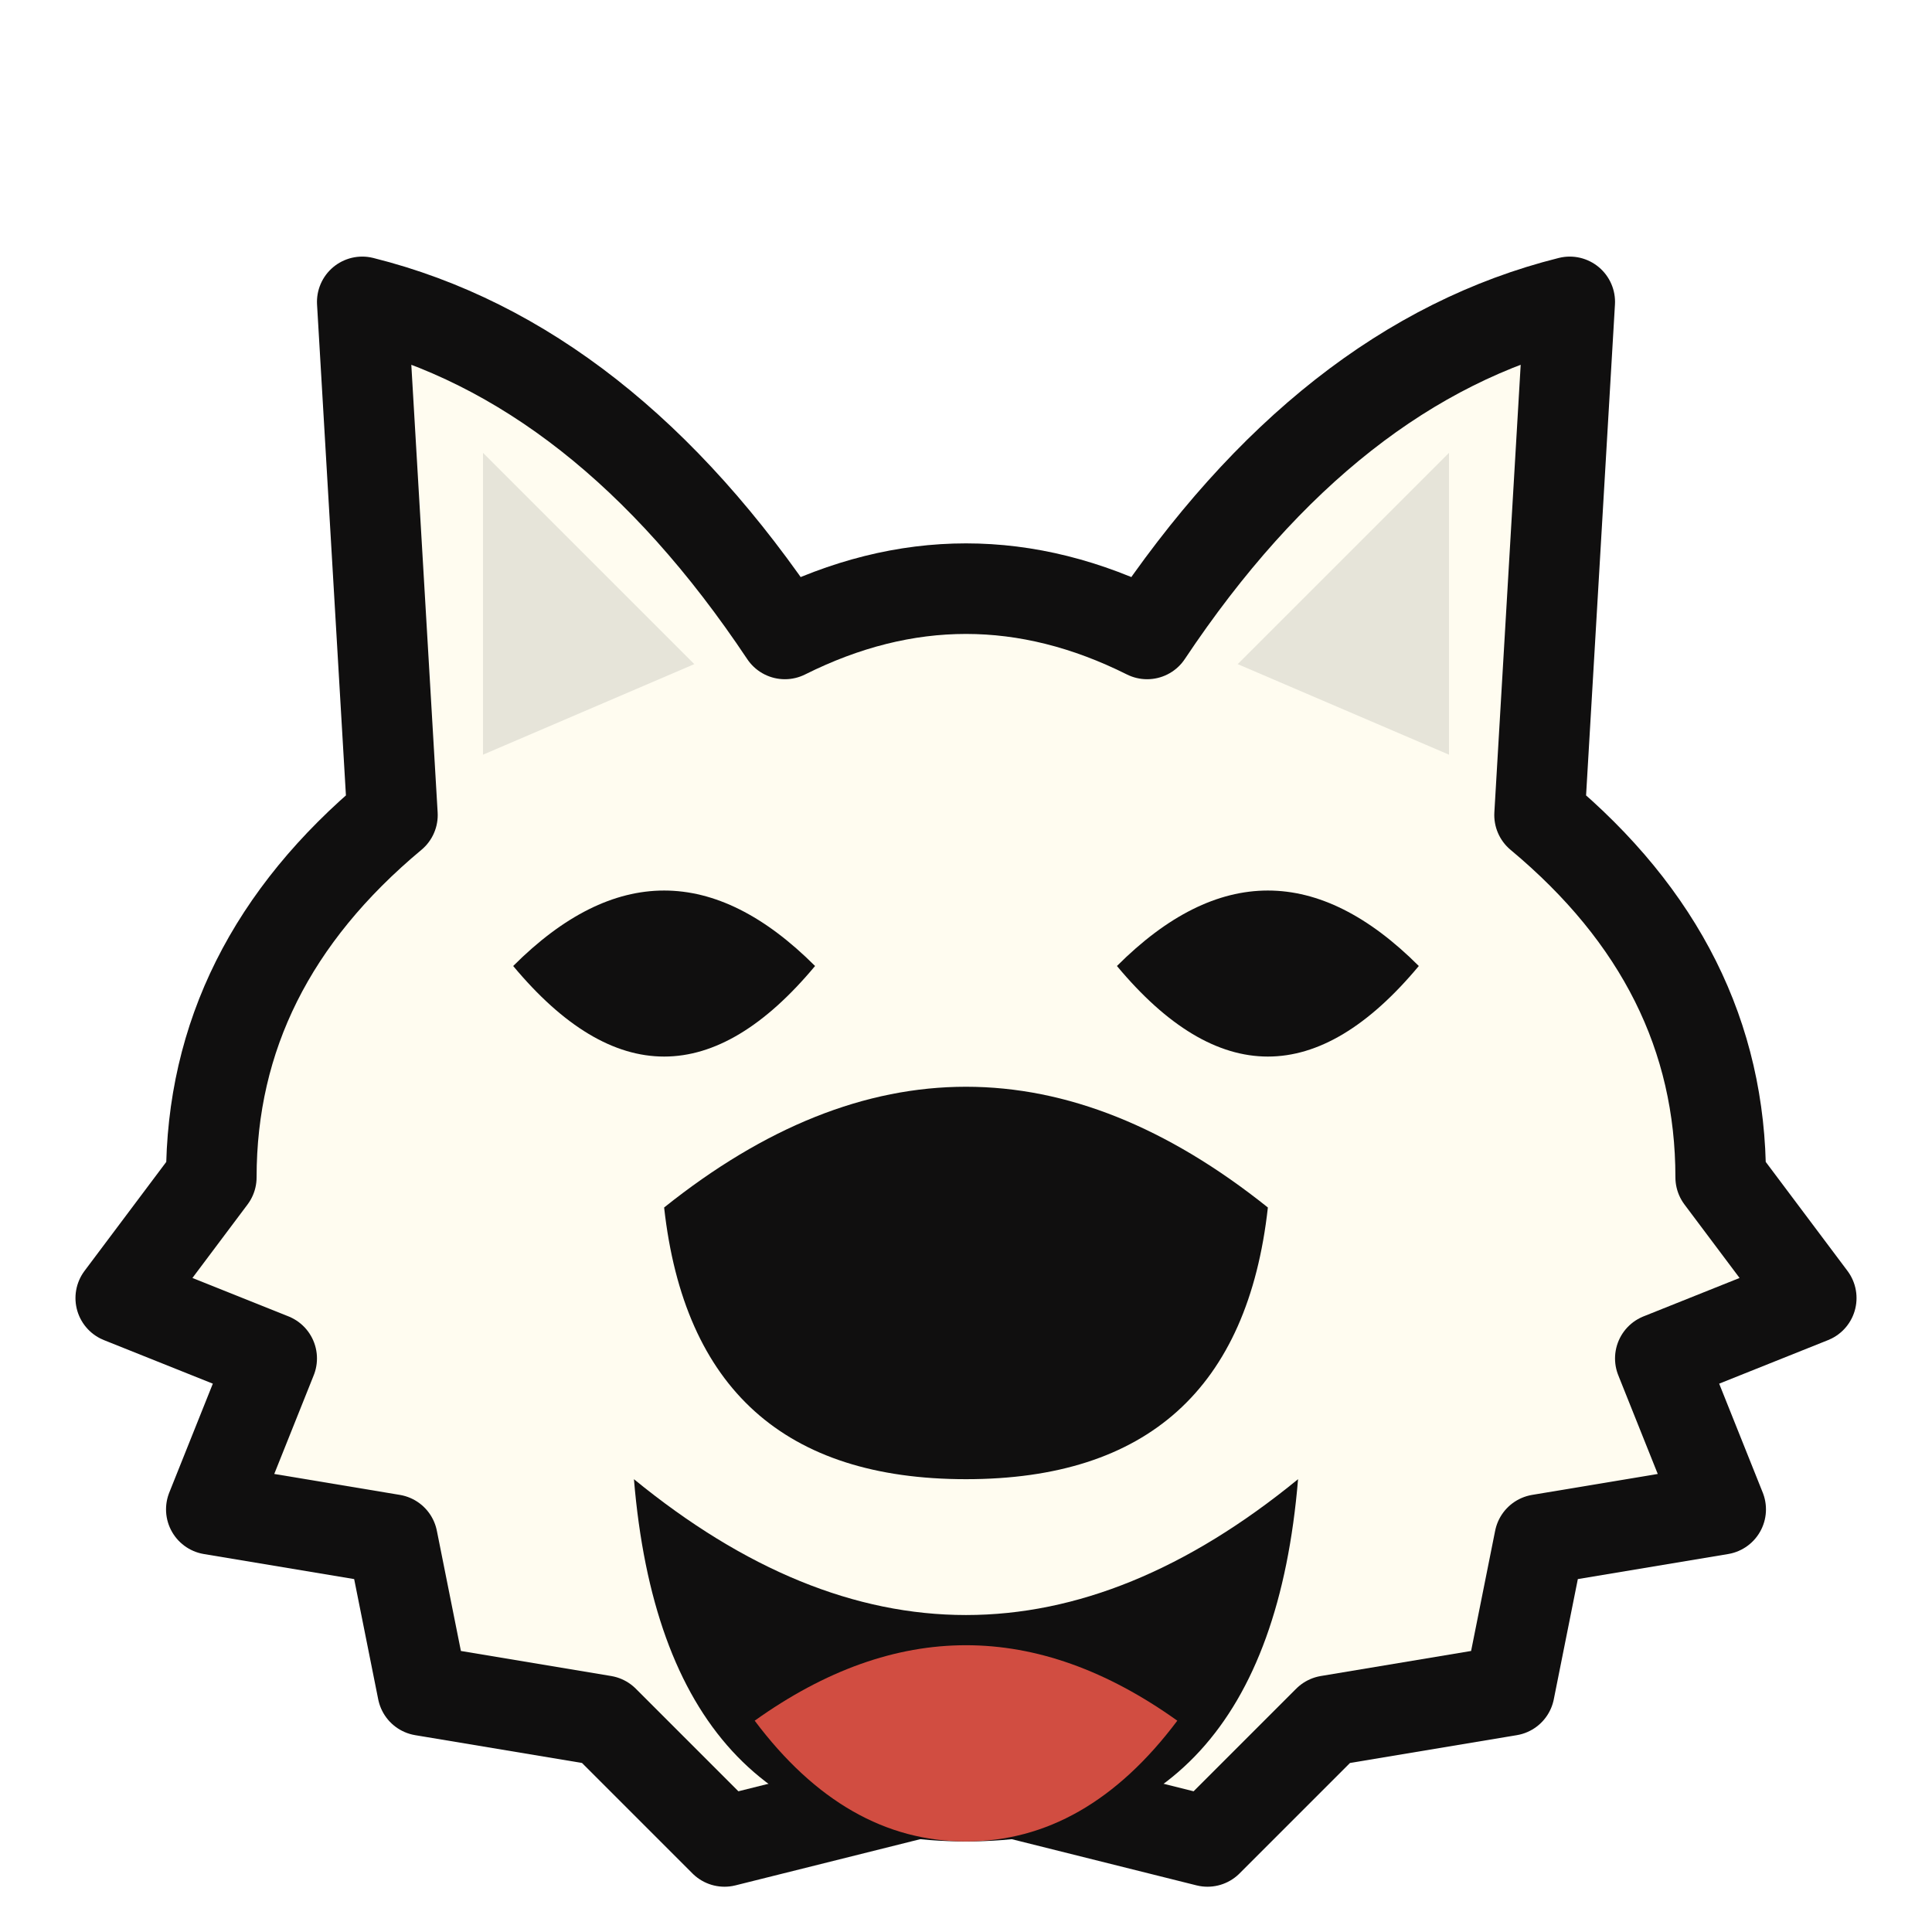
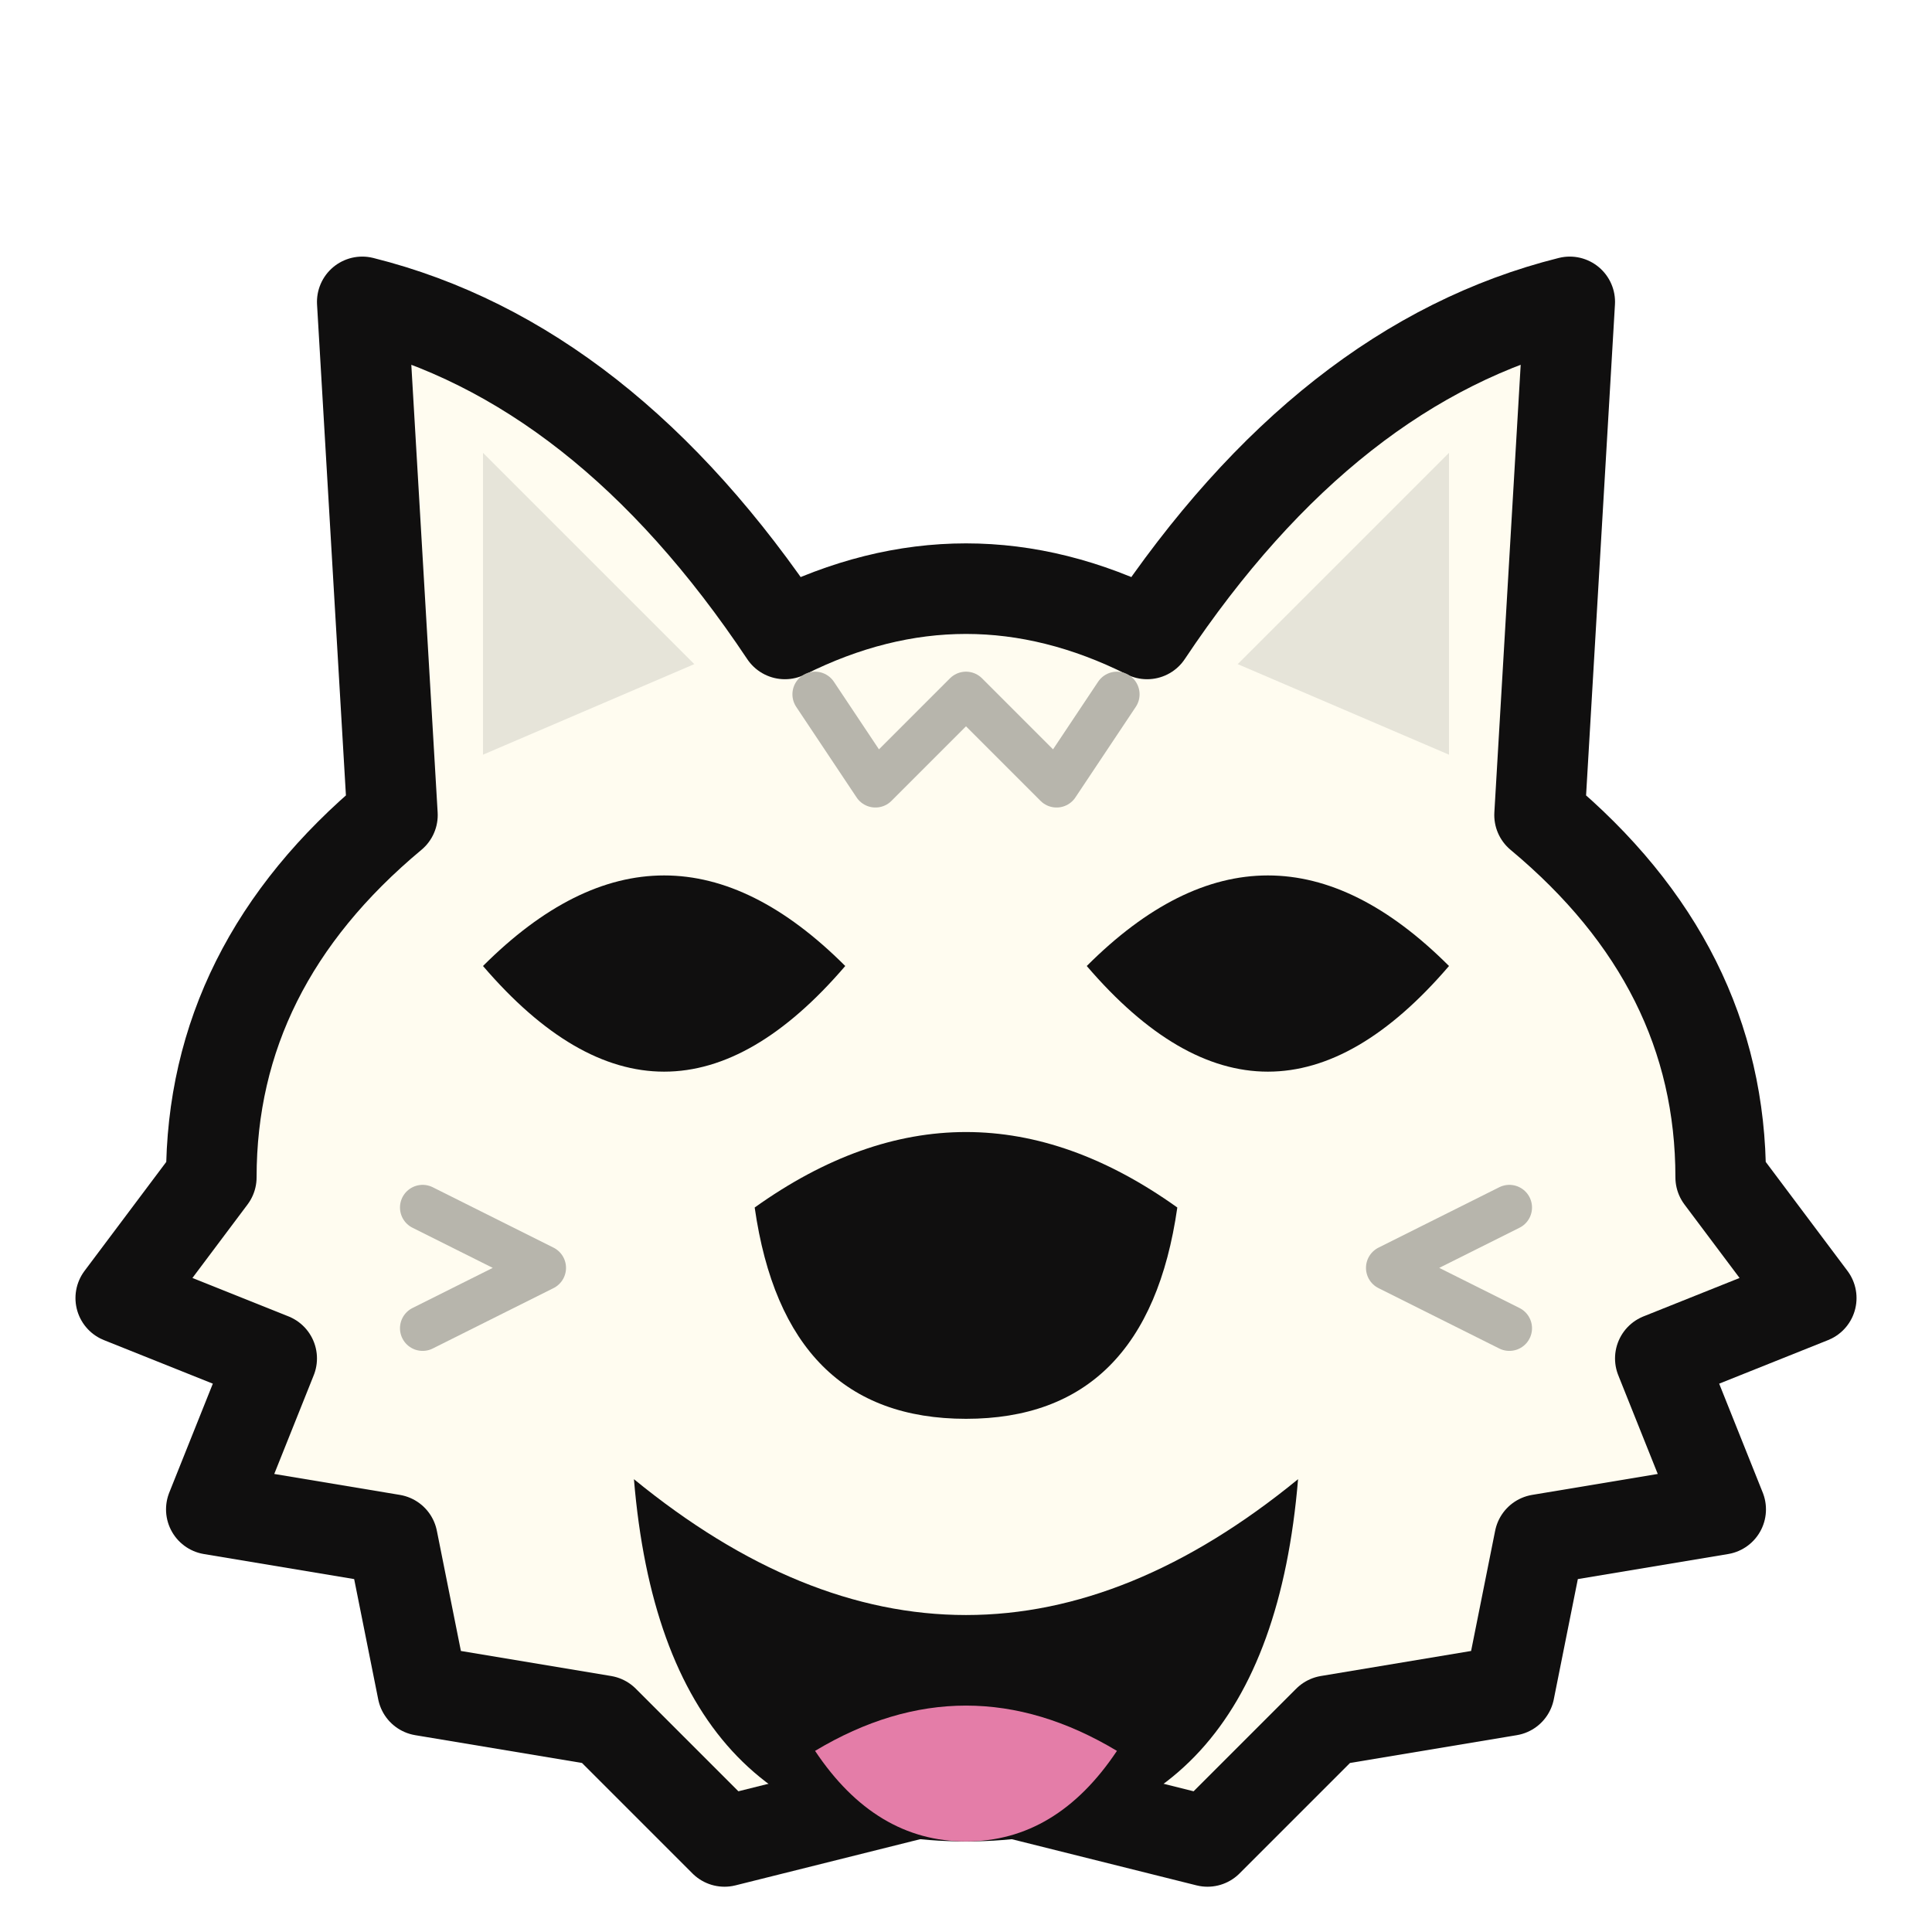
<svg xmlns="http://www.w3.org/2000/svg" viewBox="0 0 64 64">
  <path fill="#fffcf0" stroke="#100f0f" stroke-linejoin="round" stroke-width="3" d="m13 27-1-17q8 2 14 11 6-3 12 0 6-9 14-11l-1 17q6 5 6 12l3 4-5 2 2 5-6 1-1 5-6 1-4 4-8-2-8 2-4-4-6-1-1-5-6-1 2-5-5-2 3-4q0-7 6-12Z" />
  <path fill="#e6e4d9" d="m16 15 7 7-7 3Zm32 0-7 7 7 3Z" />
-   <path fill="#100f0f" d="M17 32q5-5 10 0-5 6-10 0Zm20 0q5-5 10 0-5 6-10 0Z" />
-   <path fill="#100f0f" d="M22 40q10-8 20 0-1 9-10 9t-10-9Z" />
+   <path fill="#100f0f" d="M16 32q6-6 12 0-6 7-12 0Zm20 0q6-6 12 0-6 7-12 0Z" />
+   <path fill="none" stroke="#b7b5ac" stroke-linecap="round" stroke-linejoin="round" stroke-width="1.5" d="m27 23 2 3 3-3 3 3 2-3M14 40l4 2-4 2m36-4-4 2 4 2" />
+   <path fill="#100f0f" d="M25 40q7-5 14 0-1 7-7 7t-7-7Z" />
  <path fill="#100f0f" d="M21 49q11 9 22 0-1 12-11 12T21 49Z" />
-   <path fill="#d14d41" d="M25 57q7-5 14 0-3 4-7 4t-7-4Z" />
+   <path fill="#e47da8" d="M27 58q5-3 10 0-2 3-5 3t-5-3Z" />
</svg>
